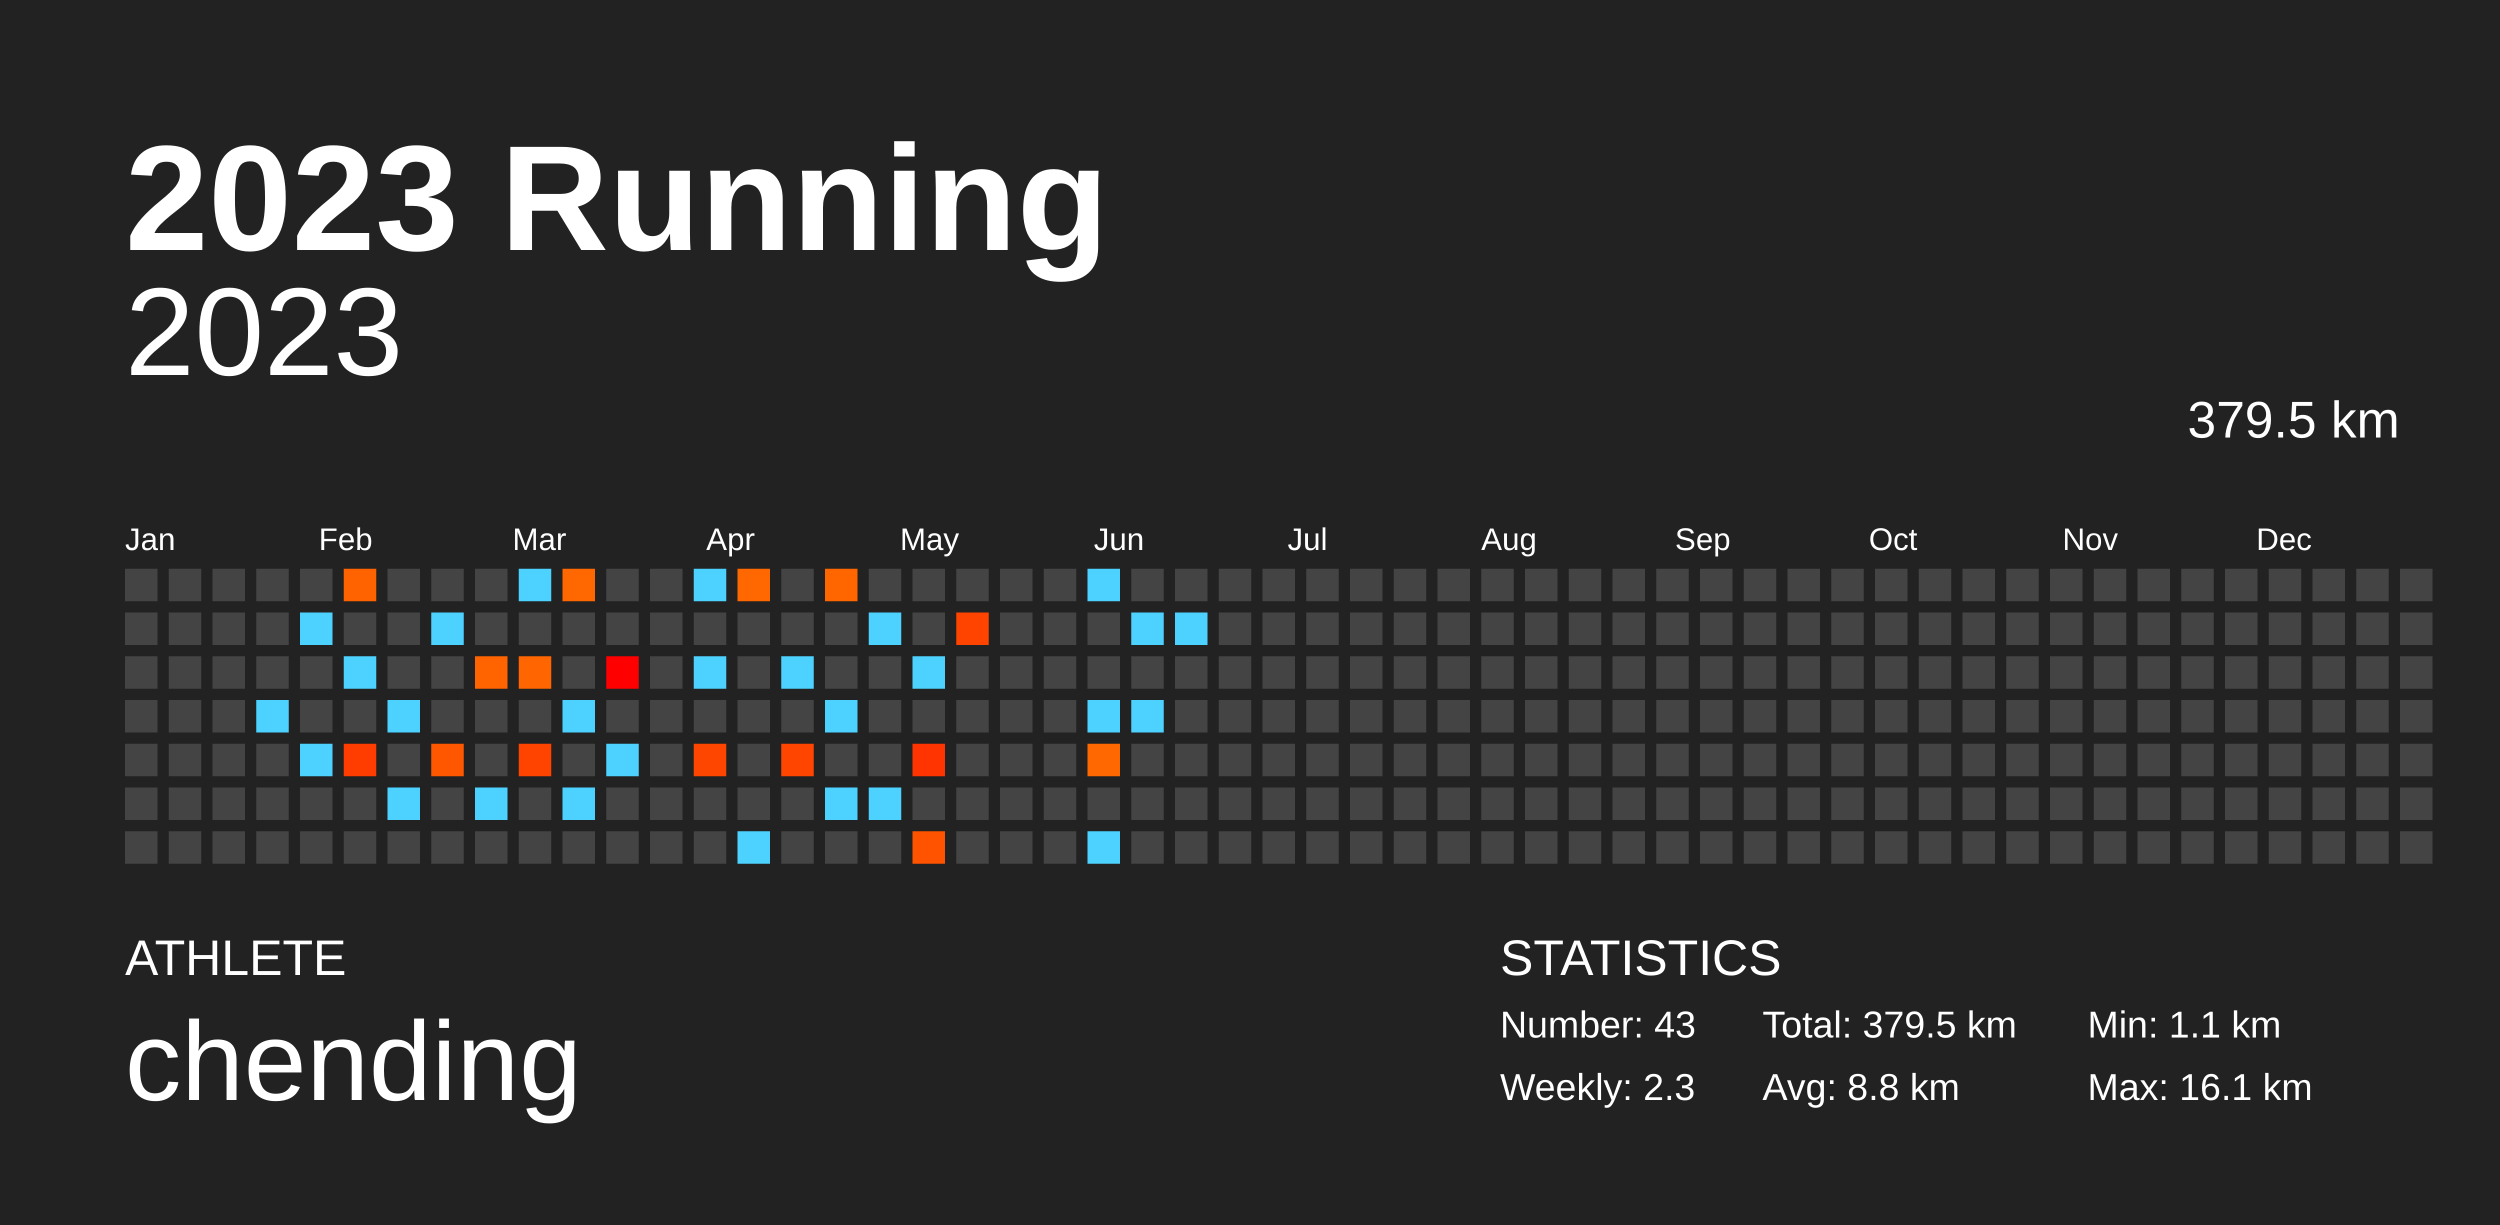
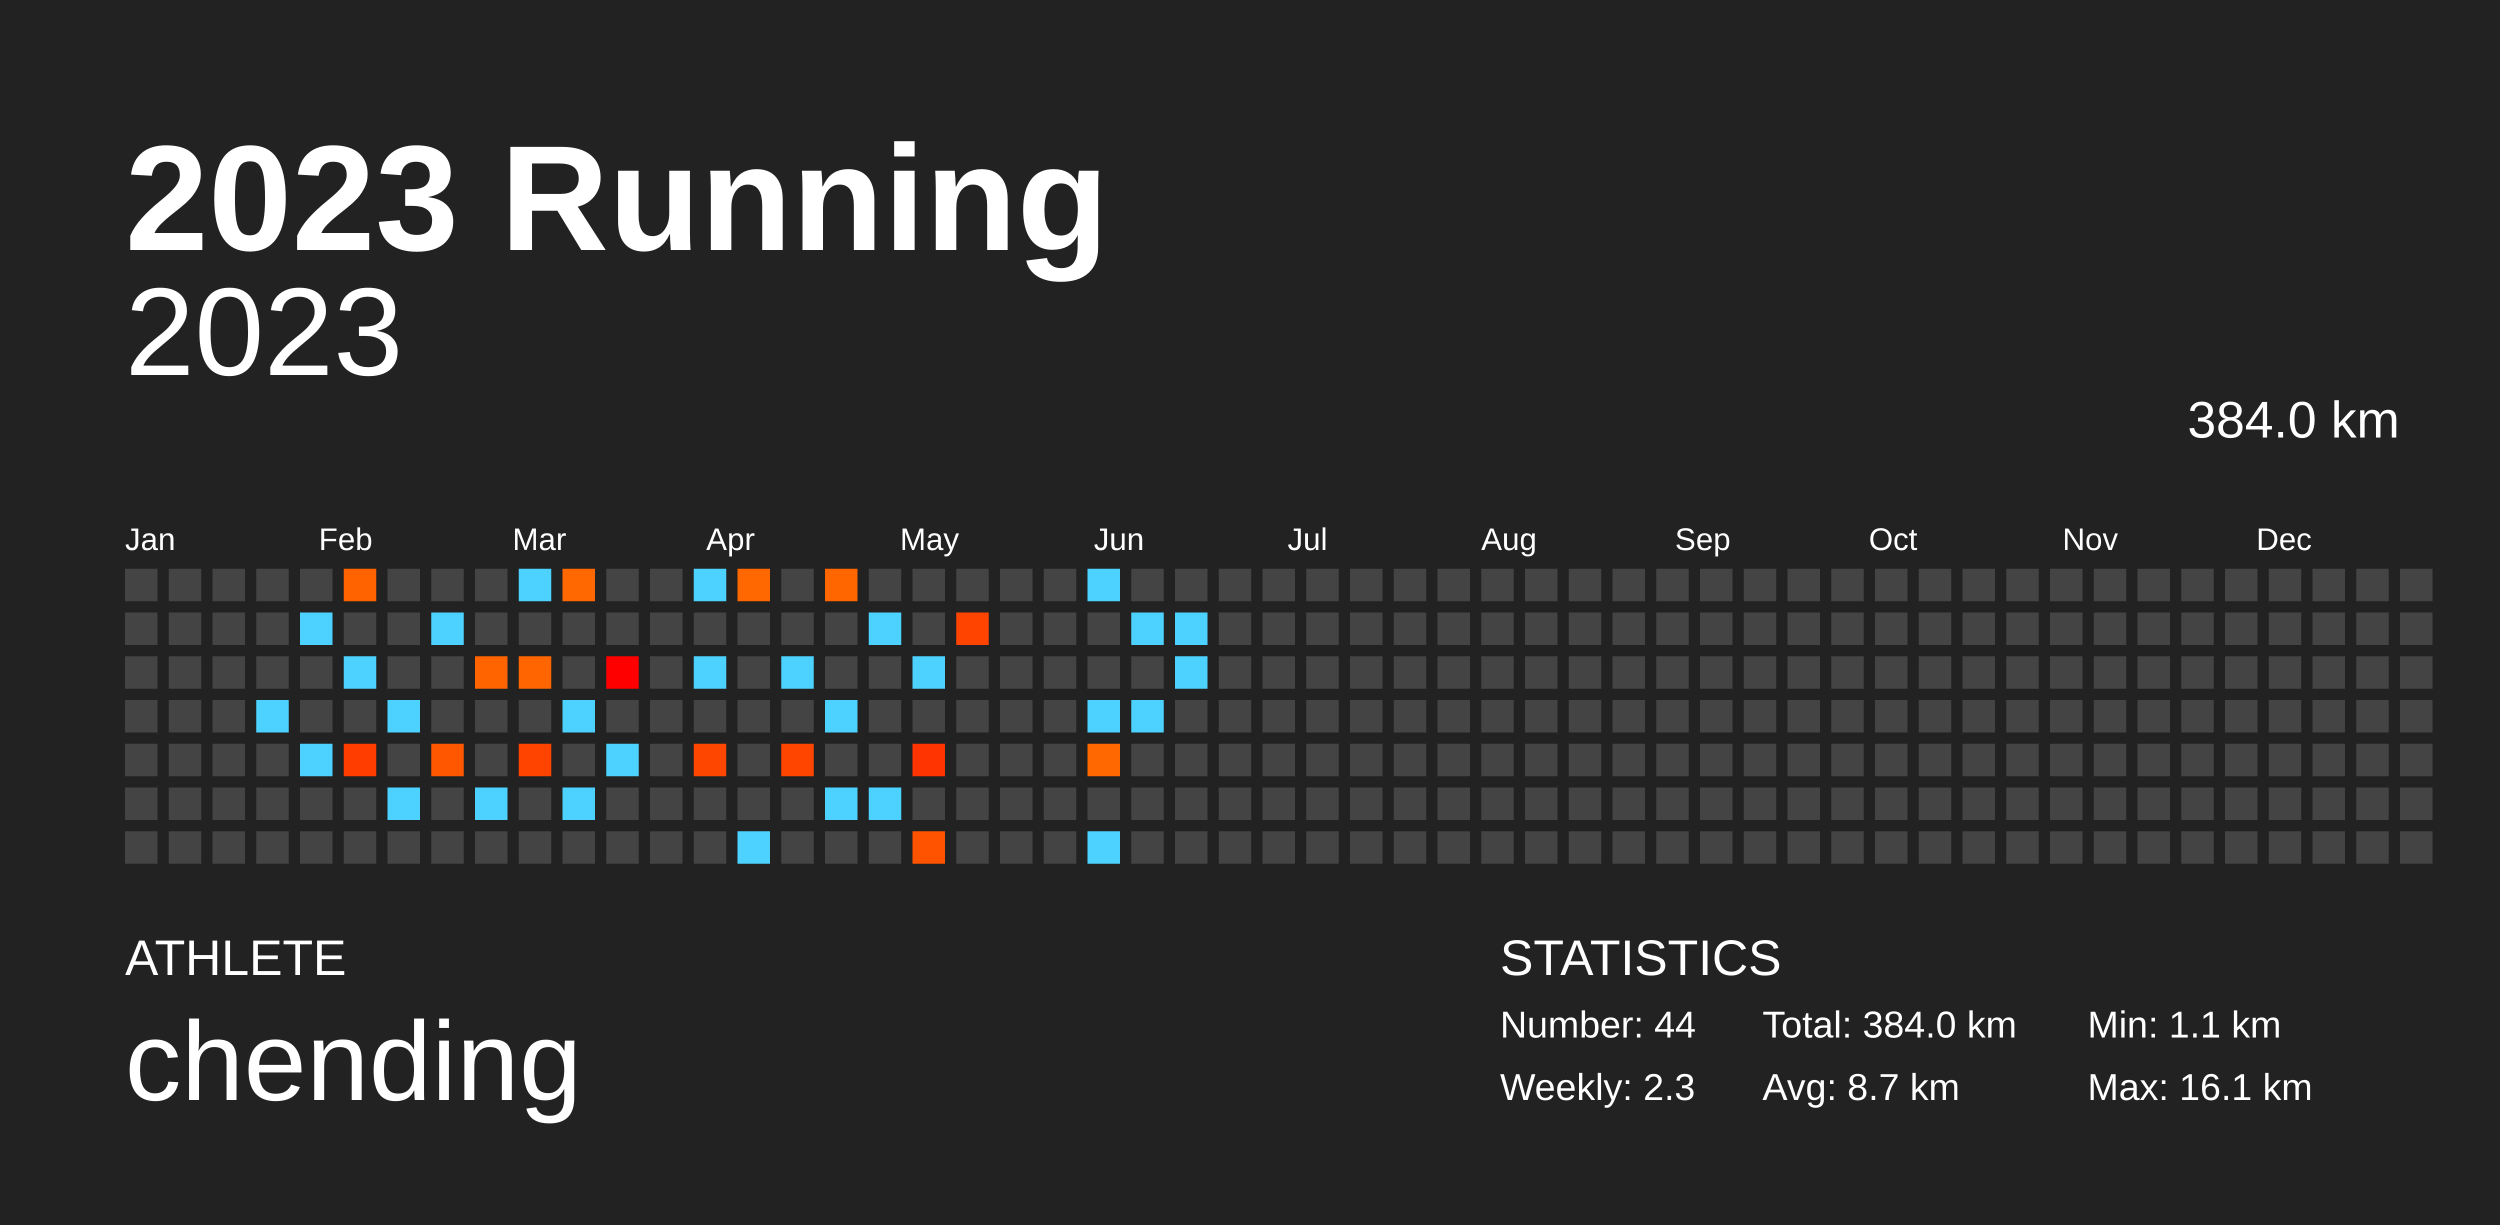
<svg xmlns="http://www.w3.org/2000/svg" baseProfile="full" height="98mm" version="1.1" viewBox="0,0,200,98" width="200mm">
  <defs />
  <rect fill="#222222" height="98" width="200" x="0" y="0" />
  <text fill="#FFFFFF" style="font-size:12px; font-family:Arial; font-weight:bold;" x="10" y="20">2023 Running</text>
  <text fill="#FFFFFF" style="font-size:4px; font-family:Arial" x="10" y="78">ATHLETE</text>
  <text fill="#FFFFFF" style="font-size:9px; font-family:Arial" x="10" y="88">chending</text>
  <text fill="#FFFFFF" style="font-size:4px; font-family:Arial" x="120" y="78">STATISTICS</text>
-   <text fill="#FFFFFF" style="font-size:3px; font-family:Arial" x="120" y="83">Number: 43</text>
+   <text fill="#FFFFFF" style="font-size:3px; font-family:Arial" x="120" y="83">Number: 44</text>
  <text fill="#FFFFFF" style="font-size:3px; font-family:Arial" x="120" y="88">Weekly: 2.3</text>
-   <text fill="#FFFFFF" style="font-size:3px; font-family:Arial" x="141" y="83">Total: 379.5 km</text>
-   <text fill="#FFFFFF" style="font-size:3px; font-family:Arial" x="141" y="88">Avg: 8.8 km</text>
+   <text fill="#FFFFFF" style="font-size:3px; font-family:Arial" x="141" y="83">Total: 384.0 km</text>
+   <text fill="#FFFFFF" style="font-size:3px; font-family:Arial" x="141" y="88">Avg: 8.7 km</text>
  <text fill="#FFFFFF" style="font-size:3px; font-family:Arial" x="167" y="83">Min: 1.1 km</text>
  <text fill="#FFFFFF" style="font-size:3px; font-family:Arial" x="167" y="88">Max: 16.1 km</text>
  <text alignment-baseline="hanging" fill="#FFFFFF" style="font-size:10.0px; font-family:Arial;" x="10" y="30">2023</text>
-   <text alignment-baseline="hanging" fill="#FFFFFF" style="font-size:4.125px; font-family:Arial;" x="175" y="35">379.5 km</text>
+   <text alignment-baseline="hanging" fill="#FFFFFF" style="font-size:4.125px; font-family:Arial;" x="175" y="35">384.0 km</text>
  <text fill="#FFFFFF" style="font-size:2.5px; font-family:Arial" x="10.0" y="44">Jan</text>
  <text fill="#FFFFFF" style="font-size:2.5px; font-family:Arial" x="25.5" y="44">Feb</text>
  <text fill="#FFFFFF" style="font-size:2.5px; font-family:Arial" x="41.0" y="44">Mar</text>
  <text fill="#FFFFFF" style="font-size:2.5px; font-family:Arial" x="56.5" y="44">Apr</text>
  <text fill="#FFFFFF" style="font-size:2.5px; font-family:Arial" x="72.0" y="44">May</text>
  <text fill="#FFFFFF" style="font-size:2.5px; font-family:Arial" x="87.5" y="44">Jun</text>
  <text fill="#FFFFFF" style="font-size:2.5px; font-family:Arial" x="103.0" y="44">Jul</text>
  <text fill="#FFFFFF" style="font-size:2.5px; font-family:Arial" x="118.5" y="44">Aug</text>
  <text fill="#FFFFFF" style="font-size:2.5px; font-family:Arial" x="134.0" y="44">Sep</text>
  <text fill="#FFFFFF" style="font-size:2.5px; font-family:Arial" x="149.5" y="44">Oct</text>
  <text fill="#FFFFFF" style="font-size:2.5px; font-family:Arial" x="165.0" y="44">Nov</text>
  <text fill="#FFFFFF" style="font-size:2.5px; font-family:Arial" x="180.5" y="44">Dec</text>
  <rect fill="#444444" height="2.6" width="2.6" x="10.0" y="45.5" />
  <rect fill="#444444" height="2.6" width="2.6" x="10.0" y="49.0" />
  <rect fill="#444444" height="2.6" width="2.6" x="10.0" y="52.5" />
  <rect fill="#444444" height="2.6" width="2.6" x="10.0" y="56.0" />
  <rect fill="#444444" height="2.6" width="2.6" x="10.0" y="59.5" />
  <rect fill="#444444" height="2.6" width="2.6" x="10.0" y="63.0" />
  <rect fill="#444444" height="2.6" width="2.6" x="10.0" y="66.5" />
  <rect fill="#444444" height="2.6" width="2.6" x="13.5" y="45.5" />
  <rect fill="#444444" height="2.6" width="2.6" x="13.5" y="49.0" />
  <rect fill="#444444" height="2.6" width="2.6" x="13.5" y="52.5" />
  <rect fill="#444444" height="2.6" width="2.6" x="13.5" y="56.0" />
  <rect fill="#444444" height="2.6" width="2.6" x="13.5" y="59.5" />
  <rect fill="#444444" height="2.6" width="2.6" x="13.5" y="63.0" />
  <rect fill="#444444" height="2.6" width="2.6" x="13.5" y="66.5" />
  <rect fill="#444444" height="2.6" width="2.6" x="17.0" y="45.5" />
  <rect fill="#444444" height="2.6" width="2.6" x="17.0" y="49.0" />
  <rect fill="#444444" height="2.6" width="2.6" x="17.0" y="52.5" />
  <rect fill="#444444" height="2.6" width="2.6" x="17.0" y="56.0" />
  <rect fill="#444444" height="2.6" width="2.6" x="17.0" y="59.5" />
  <rect fill="#444444" height="2.6" width="2.6" x="17.0" y="63.0" />
  <rect fill="#444444" height="2.6" width="2.6" x="17.0" y="66.5" />
  <rect fill="#444444" height="2.6" width="2.6" x="20.5" y="45.5" />
  <rect fill="#444444" height="2.6" width="2.6" x="20.5" y="49.0" />
  <rect fill="#444444" height="2.6" width="2.6" x="20.5" y="52.5" />
  <rect fill="#4dd2ff" height="2.6" width="2.6" x="20.5" y="56.0" />
  <rect fill="#444444" height="2.6" width="2.6" x="20.5" y="59.5" />
  <rect fill="#444444" height="2.6" width="2.6" x="20.5" y="63.0" />
  <rect fill="#444444" height="2.6" width="2.6" x="20.5" y="66.5" />
  <rect fill="#444444" height="2.6" width="2.6" x="24.0" y="45.5" />
  <rect fill="#4dd2ff" height="2.6" width="2.6" x="24.0" y="49.0" />
  <rect fill="#444444" height="2.6" width="2.6" x="24.0" y="52.5" />
  <rect fill="#444444" height="2.6" width="2.6" x="24.0" y="56.0" />
  <rect fill="#4dd2ff" height="2.6" width="2.6" x="24.0" y="59.5" />
  <rect fill="#444444" height="2.6" width="2.6" x="24.0" y="63.0" />
  <rect fill="#444444" height="2.6" width="2.6" x="24.0" y="66.5" />
  <rect fill="#ff6300" height="2.6" width="2.6" x="27.5" y="45.5" />
  <rect fill="#444444" height="2.6" width="2.6" x="27.5" y="49.0" />
  <rect fill="#4dd2ff" height="2.6" width="2.6" x="27.5" y="52.5" />
  <rect fill="#444444" height="2.6" width="2.6" x="27.5" y="56.0" />
  <rect fill="#ff3d00" height="2.6" width="2.6" x="27.5" y="59.5" />
  <rect fill="#444444" height="2.6" width="2.6" x="27.5" y="63.0" />
  <rect fill="#444444" height="2.6" width="2.6" x="27.5" y="66.5" />
  <rect fill="#444444" height="2.6" width="2.6" x="31.0" y="45.5" />
  <rect fill="#444444" height="2.6" width="2.6" x="31.0" y="49.0" />
  <rect fill="#444444" height="2.6" width="2.6" x="31.0" y="52.5" />
  <rect fill="#4dd2ff" height="2.6" width="2.6" x="31.0" y="56.0" />
  <rect fill="#444444" height="2.6" width="2.6" x="31.0" y="59.5" />
  <rect fill="#4dd2ff" height="2.6" width="2.6" x="31.0" y="63.0" />
  <rect fill="#444444" height="2.6" width="2.6" x="31.0" y="66.5" />
  <rect fill="#444444" height="2.6" width="2.6" x="34.5" y="45.5" />
  <rect fill="#4dd2ff" height="2.6" width="2.6" x="34.5" y="49.0" />
  <rect fill="#444444" height="2.6" width="2.6" x="34.5" y="52.5" />
  <rect fill="#444444" height="2.6" width="2.6" x="34.5" y="56.0" />
  <rect fill="#ff5600" height="2.6" width="2.6" x="34.5" y="59.5" />
  <rect fill="#444444" height="2.6" width="2.6" x="34.5" y="63.0" />
  <rect fill="#444444" height="2.6" width="2.6" x="34.5" y="66.5" />
  <rect fill="#444444" height="2.6" width="2.6" x="38.0" y="45.5" />
  <rect fill="#444444" height="2.6" width="2.6" x="38.0" y="49.0" />
  <rect fill="#ff6400" height="2.6" width="2.6" x="38.0" y="52.5" />
  <rect fill="#444444" height="2.6" width="2.6" x="38.0" y="56.0" />
  <rect fill="#444444" height="2.6" width="2.6" x="38.0" y="59.5" />
  <rect fill="#4dd2ff" height="2.6" width="2.6" x="38.0" y="63.0" />
  <rect fill="#444444" height="2.6" width="2.6" x="38.0" y="66.5" />
  <rect fill="#4dd2ff" height="2.6" width="2.6" x="41.5" y="45.5" />
  <rect fill="#444444" height="2.6" width="2.6" x="41.5" y="49.0" />
  <rect fill="#ff6500" height="2.6" width="2.6" x="41.5" y="52.5" />
  <rect fill="#444444" height="2.6" width="2.6" x="41.5" y="56.0" />
  <rect fill="#ff4400" height="2.6" width="2.6" x="41.5" y="59.5" />
  <rect fill="#444444" height="2.6" width="2.6" x="41.5" y="63.0" />
  <rect fill="#444444" height="2.6" width="2.6" x="41.5" y="66.5" />
  <rect fill="#ff6700" height="2.6" width="2.6" x="45.0" y="45.5" />
  <rect fill="#444444" height="2.6" width="2.6" x="45.0" y="49.0" />
  <rect fill="#444444" height="2.6" width="2.6" x="45.0" y="52.5" />
  <rect fill="#4dd2ff" height="2.6" width="2.6" x="45.0" y="56.0" />
  <rect fill="#444444" height="2.6" width="2.6" x="45.0" y="59.5" />
  <rect fill="#4dd2ff" height="2.6" width="2.6" x="45.0" y="63.0" />
  <rect fill="#444444" height="2.6" width="2.6" x="45.0" y="66.5" />
  <rect fill="#444444" height="2.6" width="2.6" x="48.5" y="45.5" />
  <rect fill="#444444" height="2.6" width="2.6" x="48.5" y="49.0" />
  <rect fill="#ff0000" height="2.6" width="2.6" x="48.5" y="52.5" />
  <rect fill="#444444" height="2.6" width="2.6" x="48.5" y="56.0" />
  <rect fill="#4dd2ff" height="2.6" width="2.6" x="48.5" y="59.5" />
  <rect fill="#444444" height="2.6" width="2.6" x="48.5" y="63.0" />
  <rect fill="#444444" height="2.6" width="2.6" x="48.5" y="66.5" />
  <rect fill="#444444" height="2.6" width="2.6" x="52.0" y="45.5" />
  <rect fill="#444444" height="2.6" width="2.6" x="52.0" y="49.0" />
  <rect fill="#444444" height="2.6" width="2.6" x="52.0" y="52.5" />
  <rect fill="#444444" height="2.6" width="2.6" x="52.0" y="56.0" />
  <rect fill="#444444" height="2.6" width="2.6" x="52.0" y="59.5" />
  <rect fill="#444444" height="2.6" width="2.6" x="52.0" y="63.0" />
  <rect fill="#444444" height="2.6" width="2.6" x="52.0" y="66.5" />
  <rect fill="#4dd2ff" height="2.6" width="2.6" x="55.5" y="45.5" />
  <rect fill="#444444" height="2.6" width="2.6" x="55.5" y="49.0" />
  <rect fill="#4dd2ff" height="2.6" width="2.6" x="55.5" y="52.5" />
  <rect fill="#444444" height="2.6" width="2.6" x="55.5" y="56.0" />
  <rect fill="#ff4600" height="2.6" width="2.6" x="55.5" y="59.5" />
  <rect fill="#444444" height="2.6" width="2.6" x="55.5" y="63.0" />
  <rect fill="#444444" height="2.6" width="2.6" x="55.5" y="66.5" />
  <rect fill="#ff6700" height="2.6" width="2.6" x="59.0" y="45.5" />
  <rect fill="#444444" height="2.6" width="2.6" x="59.0" y="49.0" />
  <rect fill="#444444" height="2.6" width="2.6" x="59.0" y="52.5" />
  <rect fill="#444444" height="2.6" width="2.6" x="59.0" y="56.0" />
  <rect fill="#444444" height="2.6" width="2.6" x="59.0" y="59.5" />
  <rect fill="#444444" height="2.6" width="2.6" x="59.0" y="63.0" />
  <rect fill="#4dd2ff" height="2.6" width="2.6" x="59.0" y="66.5" />
  <rect fill="#444444" height="2.6" width="2.6" x="62.5" y="45.5" />
  <rect fill="#444444" height="2.6" width="2.6" x="62.5" y="49.0" />
  <rect fill="#4dd2ff" height="2.6" width="2.6" x="62.5" y="52.5" />
  <rect fill="#444444" height="2.6" width="2.6" x="62.5" y="56.0" />
  <rect fill="#ff4500" height="2.6" width="2.6" x="62.5" y="59.5" />
  <rect fill="#444444" height="2.6" width="2.6" x="62.5" y="63.0" />
  <rect fill="#444444" height="2.6" width="2.6" x="62.5" y="66.5" />
  <rect fill="#ff6600" height="2.6" width="2.6" x="66.0" y="45.5" />
  <rect fill="#444444" height="2.6" width="2.6" x="66.0" y="49.0" />
  <rect fill="#444444" height="2.6" width="2.6" x="66.0" y="52.5" />
  <rect fill="#4dd2ff" height="2.6" width="2.6" x="66.0" y="56.0" />
  <rect fill="#444444" height="2.6" width="2.6" x="66.0" y="59.5" />
  <rect fill="#4dd2ff" height="2.6" width="2.6" x="66.0" y="63.0" />
  <rect fill="#444444" height="2.6" width="2.6" x="66.0" y="66.5" />
  <rect fill="#444444" height="2.6" width="2.6" x="69.5" y="45.5" />
  <rect fill="#4dd2ff" height="2.6" width="2.6" x="69.5" y="49.0" />
  <rect fill="#444444" height="2.6" width="2.6" x="69.5" y="52.5" />
  <rect fill="#444444" height="2.6" width="2.6" x="69.5" y="56.0" />
  <rect fill="#444444" height="2.6" width="2.6" x="69.5" y="59.5" />
  <rect fill="#4dd2ff" height="2.6" width="2.6" x="69.5" y="63.0" />
  <rect fill="#444444" height="2.6" width="2.6" x="69.5" y="66.5" />
  <rect fill="#444444" height="2.6" width="2.6" x="73.0" y="45.5" />
  <rect fill="#444444" height="2.6" width="2.6" x="73.0" y="49.0" />
  <rect fill="#4dd2ff" height="2.6" width="2.6" x="73.0" y="52.5" />
  <rect fill="#444444" height="2.6" width="2.6" x="73.0" y="56.0" />
  <rect fill="#ff3400" height="2.6" width="2.6" x="73.0" y="59.5" />
  <rect fill="#444444" height="2.6" width="2.6" x="73.0" y="63.0" />
  <rect fill="#ff5300" height="2.6" width="2.6" x="73.0" y="66.5" />
  <rect fill="#444444" height="2.6" width="2.6" x="76.5" y="45.5" />
  <rect fill="#ff4400" height="2.6" width="2.6" x="76.5" y="49.0" />
  <rect fill="#444444" height="2.6" width="2.6" x="76.5" y="52.5" />
  <rect fill="#444444" height="2.6" width="2.6" x="76.5" y="56.0" />
  <rect fill="#444444" height="2.6" width="2.6" x="76.5" y="59.5" />
  <rect fill="#444444" height="2.6" width="2.6" x="76.5" y="63.0" />
  <rect fill="#444444" height="2.6" width="2.6" x="76.5" y="66.5" />
  <rect fill="#444444" height="2.6" width="2.6" x="80.0" y="45.5" />
  <rect fill="#444444" height="2.6" width="2.6" x="80.0" y="49.0" />
  <rect fill="#444444" height="2.6" width="2.6" x="80.0" y="52.5" />
  <rect fill="#444444" height="2.6" width="2.6" x="80.0" y="56.0" />
  <rect fill="#444444" height="2.6" width="2.6" x="80.0" y="59.5" />
  <rect fill="#444444" height="2.6" width="2.6" x="80.0" y="63.0" />
  <rect fill="#444444" height="2.6" width="2.6" x="80.0" y="66.5" />
  <rect fill="#444444" height="2.6" width="2.6" x="83.5" y="45.5" />
  <rect fill="#444444" height="2.6" width="2.6" x="83.5" y="49.0" />
  <rect fill="#444444" height="2.6" width="2.6" x="83.5" y="52.5" />
  <rect fill="#444444" height="2.6" width="2.6" x="83.5" y="56.0" />
  <rect fill="#444444" height="2.6" width="2.6" x="83.5" y="59.5" />
  <rect fill="#444444" height="2.6" width="2.6" x="83.5" y="63.0" />
  <rect fill="#444444" height="2.6" width="2.6" x="83.5" y="66.5" />
  <rect fill="#4dd2ff" height="2.6" width="2.6" x="87.0" y="45.5" />
  <rect fill="#444444" height="2.6" width="2.6" x="87.0" y="49.0" />
  <rect fill="#444444" height="2.6" width="2.6" x="87.0" y="52.5" />
  <rect fill="#4dd2ff" height="2.6" width="2.6" x="87.0" y="56.0" />
  <rect fill="#ff6700" height="2.6" width="2.6" x="87.0" y="59.5" />
  <rect fill="#444444" height="2.6" width="2.6" x="87.0" y="63.0" />
  <rect fill="#4dd2ff" height="2.6" width="2.6" x="87.0" y="66.5" />
  <rect fill="#444444" height="2.6" width="2.6" x="90.5" y="45.5" />
  <rect fill="#4dd2ff" height="2.6" width="2.6" x="90.5" y="49.0" />
  <rect fill="#444444" height="2.6" width="2.6" x="90.5" y="52.5" />
  <rect fill="#4dd2ff" height="2.6" width="2.6" x="90.5" y="56.0" />
  <rect fill="#444444" height="2.6" width="2.6" x="90.5" y="59.5" />
  <rect fill="#444444" height="2.6" width="2.6" x="90.5" y="63.0" />
  <rect fill="#444444" height="2.6" width="2.6" x="90.5" y="66.5" />
  <rect fill="#444444" height="2.6" width="2.6" x="94.0" y="45.5" />
  <rect fill="#4dd2ff" height="2.6" width="2.6" x="94.0" y="49.0" />
-   <rect fill="#444444" height="2.6" width="2.6" x="94.0" y="52.5" />
+   <rect fill="#4dd2ff" height="2.6" width="2.6" x="94.0" y="52.5" />
  <rect fill="#444444" height="2.6" width="2.6" x="94.0" y="56.0" />
  <rect fill="#444444" height="2.6" width="2.6" x="94.0" y="59.5" />
  <rect fill="#444444" height="2.6" width="2.6" x="94.0" y="63.0" />
  <rect fill="#444444" height="2.6" width="2.6" x="94.0" y="66.5" />
  <rect fill="#444444" height="2.6" width="2.6" x="97.5" y="45.5" />
  <rect fill="#444444" height="2.6" width="2.6" x="97.5" y="49.0" />
  <rect fill="#444444" height="2.6" width="2.6" x="97.5" y="52.5" />
  <rect fill="#444444" height="2.6" width="2.6" x="97.5" y="56.0" />
  <rect fill="#444444" height="2.6" width="2.6" x="97.5" y="59.5" />
  <rect fill="#444444" height="2.6" width="2.6" x="97.5" y="63.0" />
  <rect fill="#444444" height="2.6" width="2.6" x="97.5" y="66.5" />
  <rect fill="#444444" height="2.6" width="2.6" x="101.0" y="45.5" />
  <rect fill="#444444" height="2.6" width="2.6" x="101.0" y="49.0" />
  <rect fill="#444444" height="2.6" width="2.6" x="101.0" y="52.5" />
  <rect fill="#444444" height="2.6" width="2.6" x="101.0" y="56.0" />
  <rect fill="#444444" height="2.6" width="2.6" x="101.0" y="59.5" />
  <rect fill="#444444" height="2.6" width="2.6" x="101.0" y="63.0" />
  <rect fill="#444444" height="2.6" width="2.6" x="101.0" y="66.5" />
  <rect fill="#444444" height="2.6" width="2.6" x="104.5" y="45.5" />
  <rect fill="#444444" height="2.6" width="2.6" x="104.5" y="49.0" />
  <rect fill="#444444" height="2.6" width="2.6" x="104.5" y="52.5" />
  <rect fill="#444444" height="2.6" width="2.6" x="104.5" y="56.0" />
  <rect fill="#444444" height="2.6" width="2.6" x="104.5" y="59.5" />
  <rect fill="#444444" height="2.6" width="2.6" x="104.5" y="63.0" />
  <rect fill="#444444" height="2.6" width="2.6" x="104.5" y="66.5" />
  <rect fill="#444444" height="2.6" width="2.6" x="108.0" y="45.5" />
  <rect fill="#444444" height="2.6" width="2.6" x="108.0" y="49.0" />
  <rect fill="#444444" height="2.6" width="2.6" x="108.0" y="52.5" />
  <rect fill="#444444" height="2.6" width="2.6" x="108.0" y="56.0" />
  <rect fill="#444444" height="2.6" width="2.6" x="108.0" y="59.5" />
  <rect fill="#444444" height="2.6" width="2.6" x="108.0" y="63.0" />
  <rect fill="#444444" height="2.6" width="2.6" x="108.0" y="66.5" />
  <rect fill="#444444" height="2.6" width="2.6" x="111.5" y="45.5" />
  <rect fill="#444444" height="2.6" width="2.6" x="111.5" y="49.0" />
  <rect fill="#444444" height="2.6" width="2.6" x="111.5" y="52.5" />
  <rect fill="#444444" height="2.6" width="2.6" x="111.5" y="56.0" />
  <rect fill="#444444" height="2.6" width="2.6" x="111.5" y="59.5" />
  <rect fill="#444444" height="2.6" width="2.6" x="111.5" y="63.0" />
  <rect fill="#444444" height="2.6" width="2.6" x="111.5" y="66.5" />
  <rect fill="#444444" height="2.6" width="2.6" x="115.0" y="45.5" />
  <rect fill="#444444" height="2.6" width="2.6" x="115.0" y="49.0" />
  <rect fill="#444444" height="2.6" width="2.6" x="115.0" y="52.5" />
  <rect fill="#444444" height="2.6" width="2.6" x="115.0" y="56.0" />
  <rect fill="#444444" height="2.6" width="2.6" x="115.0" y="59.5" />
  <rect fill="#444444" height="2.6" width="2.6" x="115.0" y="63.0" />
  <rect fill="#444444" height="2.6" width="2.6" x="115.0" y="66.5" />
  <rect fill="#444444" height="2.6" width="2.6" x="118.5" y="45.5" />
  <rect fill="#444444" height="2.6" width="2.6" x="118.5" y="49.0" />
  <rect fill="#444444" height="2.6" width="2.6" x="118.5" y="52.5" />
  <rect fill="#444444" height="2.6" width="2.6" x="118.5" y="56.0" />
  <rect fill="#444444" height="2.6" width="2.6" x="118.5" y="59.5" />
  <rect fill="#444444" height="2.6" width="2.6" x="118.5" y="63.0" />
  <rect fill="#444444" height="2.6" width="2.6" x="118.5" y="66.5" />
  <rect fill="#444444" height="2.6" width="2.6" x="122.0" y="45.5" />
  <rect fill="#444444" height="2.6" width="2.6" x="122.0" y="49.0" />
  <rect fill="#444444" height="2.6" width="2.6" x="122.0" y="52.5" />
  <rect fill="#444444" height="2.6" width="2.6" x="122.0" y="56.0" />
  <rect fill="#444444" height="2.6" width="2.6" x="122.0" y="59.5" />
  <rect fill="#444444" height="2.6" width="2.6" x="122.0" y="63.0" />
  <rect fill="#444444" height="2.6" width="2.6" x="122.0" y="66.5" />
  <rect fill="#444444" height="2.6" width="2.6" x="125.5" y="45.5" />
  <rect fill="#444444" height="2.6" width="2.6" x="125.5" y="49.0" />
  <rect fill="#444444" height="2.6" width="2.6" x="125.5" y="52.5" />
  <rect fill="#444444" height="2.6" width="2.6" x="125.5" y="56.0" />
  <rect fill="#444444" height="2.6" width="2.6" x="125.5" y="59.5" />
  <rect fill="#444444" height="2.6" width="2.6" x="125.5" y="63.0" />
  <rect fill="#444444" height="2.6" width="2.6" x="125.5" y="66.5" />
  <rect fill="#444444" height="2.6" width="2.6" x="129.0" y="45.5" />
  <rect fill="#444444" height="2.6" width="2.6" x="129.0" y="49.0" />
  <rect fill="#444444" height="2.6" width="2.6" x="129.0" y="52.5" />
  <rect fill="#444444" height="2.6" width="2.6" x="129.0" y="56.0" />
  <rect fill="#444444" height="2.6" width="2.6" x="129.0" y="59.5" />
  <rect fill="#444444" height="2.6" width="2.6" x="129.0" y="63.0" />
  <rect fill="#444444" height="2.6" width="2.6" x="129.0" y="66.5" />
  <rect fill="#444444" height="2.6" width="2.6" x="132.5" y="45.5" />
  <rect fill="#444444" height="2.6" width="2.6" x="132.5" y="49.0" />
  <rect fill="#444444" height="2.6" width="2.6" x="132.5" y="52.5" />
  <rect fill="#444444" height="2.6" width="2.6" x="132.5" y="56.0" />
  <rect fill="#444444" height="2.6" width="2.6" x="132.5" y="59.5" />
  <rect fill="#444444" height="2.6" width="2.6" x="132.5" y="63.0" />
  <rect fill="#444444" height="2.6" width="2.6" x="132.5" y="66.5" />
  <rect fill="#444444" height="2.6" width="2.6" x="136.0" y="45.5" />
  <rect fill="#444444" height="2.6" width="2.6" x="136.0" y="49.0" />
  <rect fill="#444444" height="2.6" width="2.6" x="136.0" y="52.5" />
  <rect fill="#444444" height="2.6" width="2.6" x="136.0" y="56.0" />
  <rect fill="#444444" height="2.6" width="2.6" x="136.0" y="59.5" />
  <rect fill="#444444" height="2.6" width="2.6" x="136.0" y="63.0" />
  <rect fill="#444444" height="2.6" width="2.6" x="136.0" y="66.5" />
  <rect fill="#444444" height="2.6" width="2.6" x="139.5" y="45.5" />
  <rect fill="#444444" height="2.6" width="2.6" x="139.5" y="49.0" />
  <rect fill="#444444" height="2.6" width="2.6" x="139.5" y="52.5" />
  <rect fill="#444444" height="2.6" width="2.6" x="139.5" y="56.0" />
  <rect fill="#444444" height="2.6" width="2.6" x="139.5" y="59.5" />
  <rect fill="#444444" height="2.6" width="2.6" x="139.5" y="63.0" />
  <rect fill="#444444" height="2.6" width="2.6" x="139.5" y="66.5" />
  <rect fill="#444444" height="2.6" width="2.6" x="143.0" y="45.5" />
  <rect fill="#444444" height="2.6" width="2.6" x="143.0" y="49.0" />
  <rect fill="#444444" height="2.6" width="2.6" x="143.0" y="52.5" />
  <rect fill="#444444" height="2.6" width="2.6" x="143.0" y="56.0" />
  <rect fill="#444444" height="2.6" width="2.6" x="143.0" y="59.5" />
  <rect fill="#444444" height="2.6" width="2.6" x="143.0" y="63.0" />
  <rect fill="#444444" height="2.6" width="2.6" x="143.0" y="66.5" />
  <rect fill="#444444" height="2.6" width="2.6" x="146.5" y="45.5" />
  <rect fill="#444444" height="2.6" width="2.6" x="146.5" y="49.0" />
  <rect fill="#444444" height="2.6" width="2.6" x="146.5" y="52.5" />
  <rect fill="#444444" height="2.6" width="2.6" x="146.5" y="56.0" />
  <rect fill="#444444" height="2.6" width="2.6" x="146.5" y="59.5" />
  <rect fill="#444444" height="2.6" width="2.6" x="146.5" y="63.0" />
  <rect fill="#444444" height="2.6" width="2.6" x="146.5" y="66.5" />
  <rect fill="#444444" height="2.6" width="2.6" x="150.0" y="45.5" />
  <rect fill="#444444" height="2.6" width="2.6" x="150.0" y="49.0" />
  <rect fill="#444444" height="2.6" width="2.6" x="150.0" y="52.5" />
  <rect fill="#444444" height="2.6" width="2.6" x="150.0" y="56.0" />
  <rect fill="#444444" height="2.6" width="2.6" x="150.0" y="59.5" />
  <rect fill="#444444" height="2.6" width="2.6" x="150.0" y="63.0" />
  <rect fill="#444444" height="2.6" width="2.6" x="150.0" y="66.5" />
  <rect fill="#444444" height="2.6" width="2.6" x="153.5" y="45.5" />
  <rect fill="#444444" height="2.6" width="2.6" x="153.5" y="49.0" />
  <rect fill="#444444" height="2.6" width="2.6" x="153.5" y="52.5" />
  <rect fill="#444444" height="2.6" width="2.6" x="153.5" y="56.0" />
  <rect fill="#444444" height="2.6" width="2.6" x="153.5" y="59.5" />
  <rect fill="#444444" height="2.6" width="2.6" x="153.5" y="63.0" />
  <rect fill="#444444" height="2.6" width="2.6" x="153.5" y="66.5" />
  <rect fill="#444444" height="2.6" width="2.6" x="157.0" y="45.5" />
  <rect fill="#444444" height="2.6" width="2.6" x="157.0" y="49.0" />
  <rect fill="#444444" height="2.6" width="2.6" x="157.0" y="52.5" />
  <rect fill="#444444" height="2.6" width="2.6" x="157.0" y="56.0" />
  <rect fill="#444444" height="2.6" width="2.6" x="157.0" y="59.5" />
  <rect fill="#444444" height="2.6" width="2.6" x="157.0" y="63.0" />
  <rect fill="#444444" height="2.6" width="2.6" x="157.0" y="66.5" />
  <rect fill="#444444" height="2.6" width="2.6" x="160.5" y="45.5" />
  <rect fill="#444444" height="2.6" width="2.6" x="160.5" y="49.0" />
  <rect fill="#444444" height="2.6" width="2.6" x="160.5" y="52.5" />
  <rect fill="#444444" height="2.6" width="2.6" x="160.5" y="56.0" />
  <rect fill="#444444" height="2.6" width="2.6" x="160.5" y="59.5" />
  <rect fill="#444444" height="2.6" width="2.6" x="160.5" y="63.0" />
  <rect fill="#444444" height="2.6" width="2.6" x="160.5" y="66.5" />
  <rect fill="#444444" height="2.6" width="2.6" x="164.0" y="45.5" />
  <rect fill="#444444" height="2.6" width="2.6" x="164.0" y="49.0" />
  <rect fill="#444444" height="2.6" width="2.6" x="164.0" y="52.5" />
  <rect fill="#444444" height="2.6" width="2.6" x="164.0" y="56.0" />
  <rect fill="#444444" height="2.6" width="2.6" x="164.0" y="59.5" />
  <rect fill="#444444" height="2.6" width="2.6" x="164.0" y="63.0" />
  <rect fill="#444444" height="2.6" width="2.6" x="164.0" y="66.5" />
  <rect fill="#444444" height="2.6" width="2.6" x="167.5" y="45.5" />
  <rect fill="#444444" height="2.6" width="2.6" x="167.5" y="49.0" />
  <rect fill="#444444" height="2.6" width="2.6" x="167.5" y="52.5" />
  <rect fill="#444444" height="2.6" width="2.6" x="167.5" y="56.0" />
  <rect fill="#444444" height="2.6" width="2.6" x="167.5" y="59.5" />
  <rect fill="#444444" height="2.6" width="2.6" x="167.5" y="63.0" />
  <rect fill="#444444" height="2.6" width="2.6" x="167.5" y="66.5" />
  <rect fill="#444444" height="2.6" width="2.6" x="171.0" y="45.5" />
  <rect fill="#444444" height="2.6" width="2.6" x="171.0" y="49.0" />
  <rect fill="#444444" height="2.6" width="2.6" x="171.0" y="52.5" />
  <rect fill="#444444" height="2.6" width="2.6" x="171.0" y="56.0" />
  <rect fill="#444444" height="2.6" width="2.6" x="171.0" y="59.5" />
  <rect fill="#444444" height="2.6" width="2.6" x="171.0" y="63.0" />
  <rect fill="#444444" height="2.6" width="2.6" x="171.0" y="66.5" />
  <rect fill="#444444" height="2.6" width="2.6" x="174.5" y="45.5" />
  <rect fill="#444444" height="2.6" width="2.6" x="174.5" y="49.0" />
  <rect fill="#444444" height="2.6" width="2.6" x="174.5" y="52.5" />
  <rect fill="#444444" height="2.6" width="2.6" x="174.5" y="56.0" />
  <rect fill="#444444" height="2.6" width="2.6" x="174.5" y="59.5" />
  <rect fill="#444444" height="2.6" width="2.6" x="174.5" y="63.0" />
  <rect fill="#444444" height="2.6" width="2.6" x="174.5" y="66.5" />
  <rect fill="#444444" height="2.6" width="2.6" x="178.0" y="45.5" />
  <rect fill="#444444" height="2.6" width="2.6" x="178.0" y="49.0" />
  <rect fill="#444444" height="2.6" width="2.6" x="178.0" y="52.5" />
  <rect fill="#444444" height="2.6" width="2.6" x="178.0" y="56.0" />
  <rect fill="#444444" height="2.6" width="2.6" x="178.0" y="59.5" />
  <rect fill="#444444" height="2.6" width="2.6" x="178.0" y="63.0" />
  <rect fill="#444444" height="2.6" width="2.6" x="178.0" y="66.5" />
  <rect fill="#444444" height="2.6" width="2.6" x="181.5" y="45.5" />
  <rect fill="#444444" height="2.6" width="2.6" x="181.5" y="49.0" />
  <rect fill="#444444" height="2.6" width="2.6" x="181.5" y="52.5" />
  <rect fill="#444444" height="2.6" width="2.6" x="181.5" y="56.0" />
  <rect fill="#444444" height="2.6" width="2.6" x="181.5" y="59.5" />
  <rect fill="#444444" height="2.6" width="2.6" x="181.5" y="63.0" />
  <rect fill="#444444" height="2.6" width="2.6" x="181.5" y="66.5" />
  <rect fill="#444444" height="2.6" width="2.6" x="185.0" y="45.5" />
  <rect fill="#444444" height="2.6" width="2.6" x="185.0" y="49.0" />
  <rect fill="#444444" height="2.6" width="2.6" x="185.0" y="52.5" />
  <rect fill="#444444" height="2.6" width="2.6" x="185.0" y="56.0" />
  <rect fill="#444444" height="2.6" width="2.6" x="185.0" y="59.5" />
  <rect fill="#444444" height="2.6" width="2.6" x="185.0" y="63.0" />
  <rect fill="#444444" height="2.6" width="2.6" x="185.0" y="66.5" />
  <rect fill="#444444" height="2.6" width="2.6" x="188.5" y="45.5" />
  <rect fill="#444444" height="2.6" width="2.6" x="188.5" y="49.0" />
  <rect fill="#444444" height="2.6" width="2.6" x="188.5" y="52.5" />
  <rect fill="#444444" height="2.6" width="2.6" x="188.5" y="56.0" />
  <rect fill="#444444" height="2.6" width="2.6" x="188.5" y="59.5" />
  <rect fill="#444444" height="2.6" width="2.6" x="188.5" y="63.0" />
  <rect fill="#444444" height="2.6" width="2.6" x="188.5" y="66.5" />
  <rect fill="#444444" height="2.6" width="2.6" x="192.0" y="45.5" />
  <rect fill="#444444" height="2.6" width="2.6" x="192.0" y="49.0" />
  <rect fill="#444444" height="2.6" width="2.6" x="192.0" y="52.5" />
  <rect fill="#444444" height="2.6" width="2.6" x="192.0" y="56.0" />
  <rect fill="#444444" height="2.6" width="2.6" x="192.0" y="59.5" />
  <rect fill="#444444" height="2.6" width="2.6" x="192.0" y="63.0" />
  <rect fill="#444444" height="2.6" width="2.6" x="192.0" y="66.5" />
</svg>
